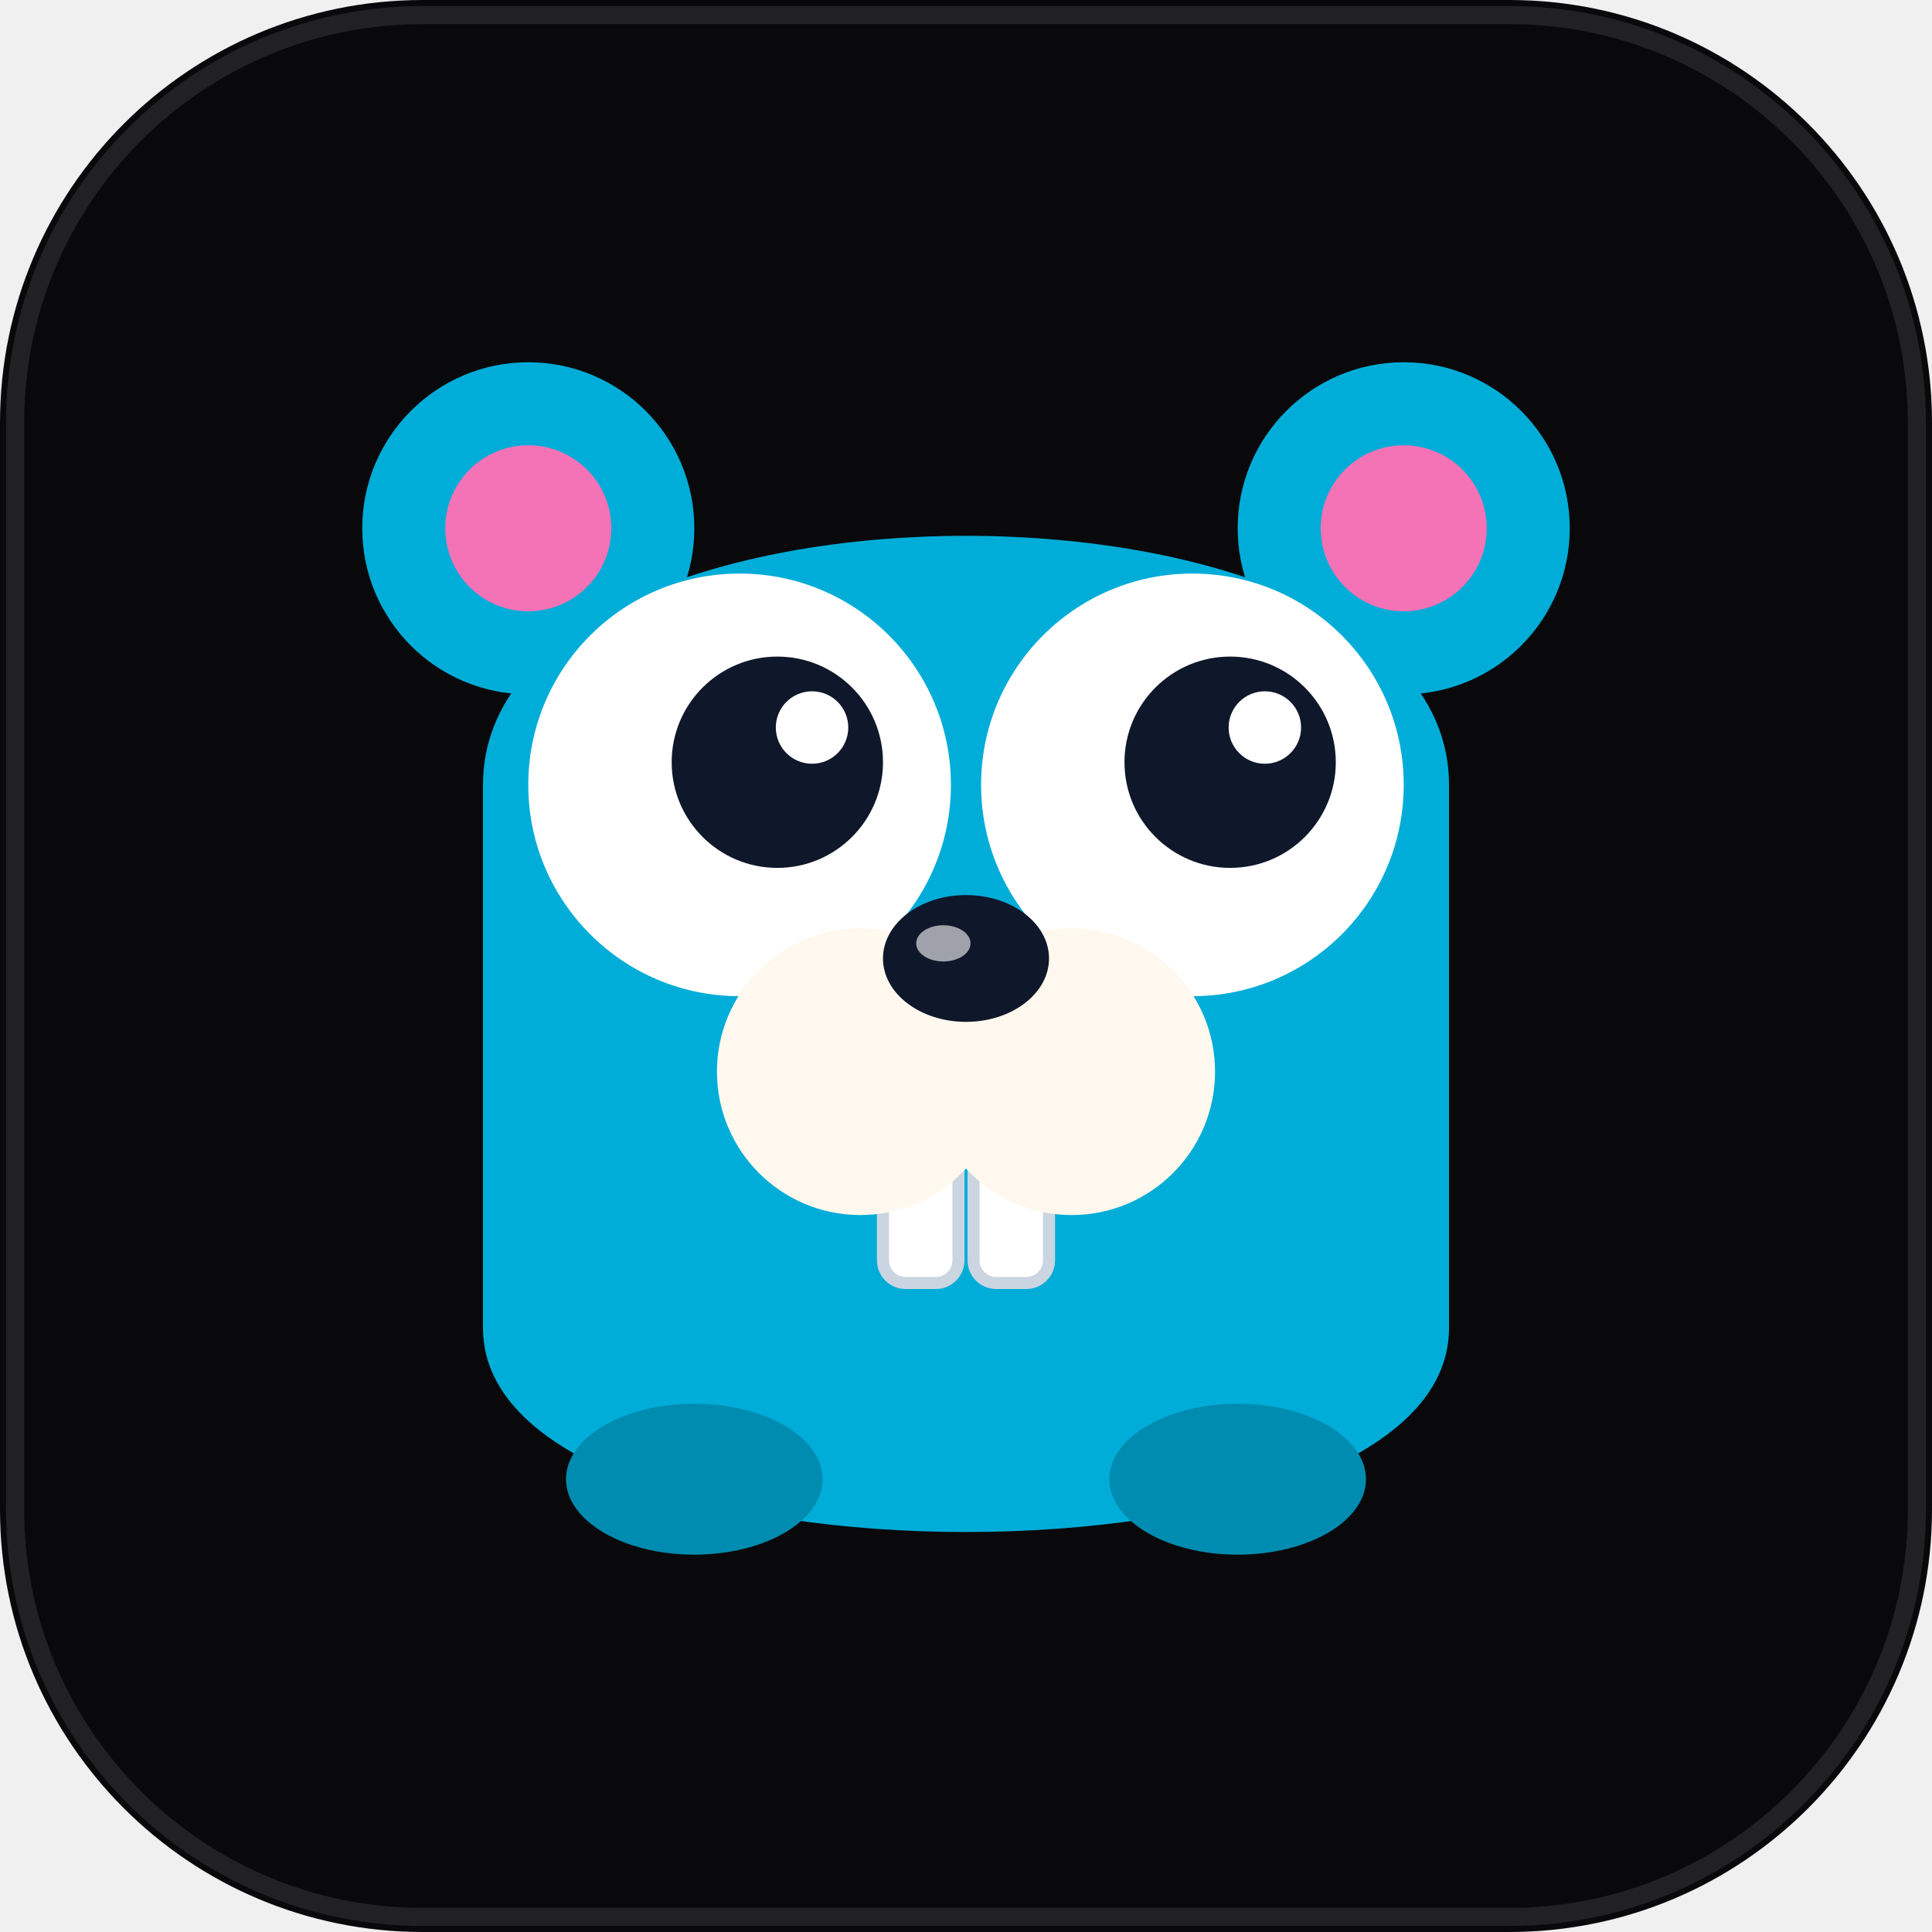
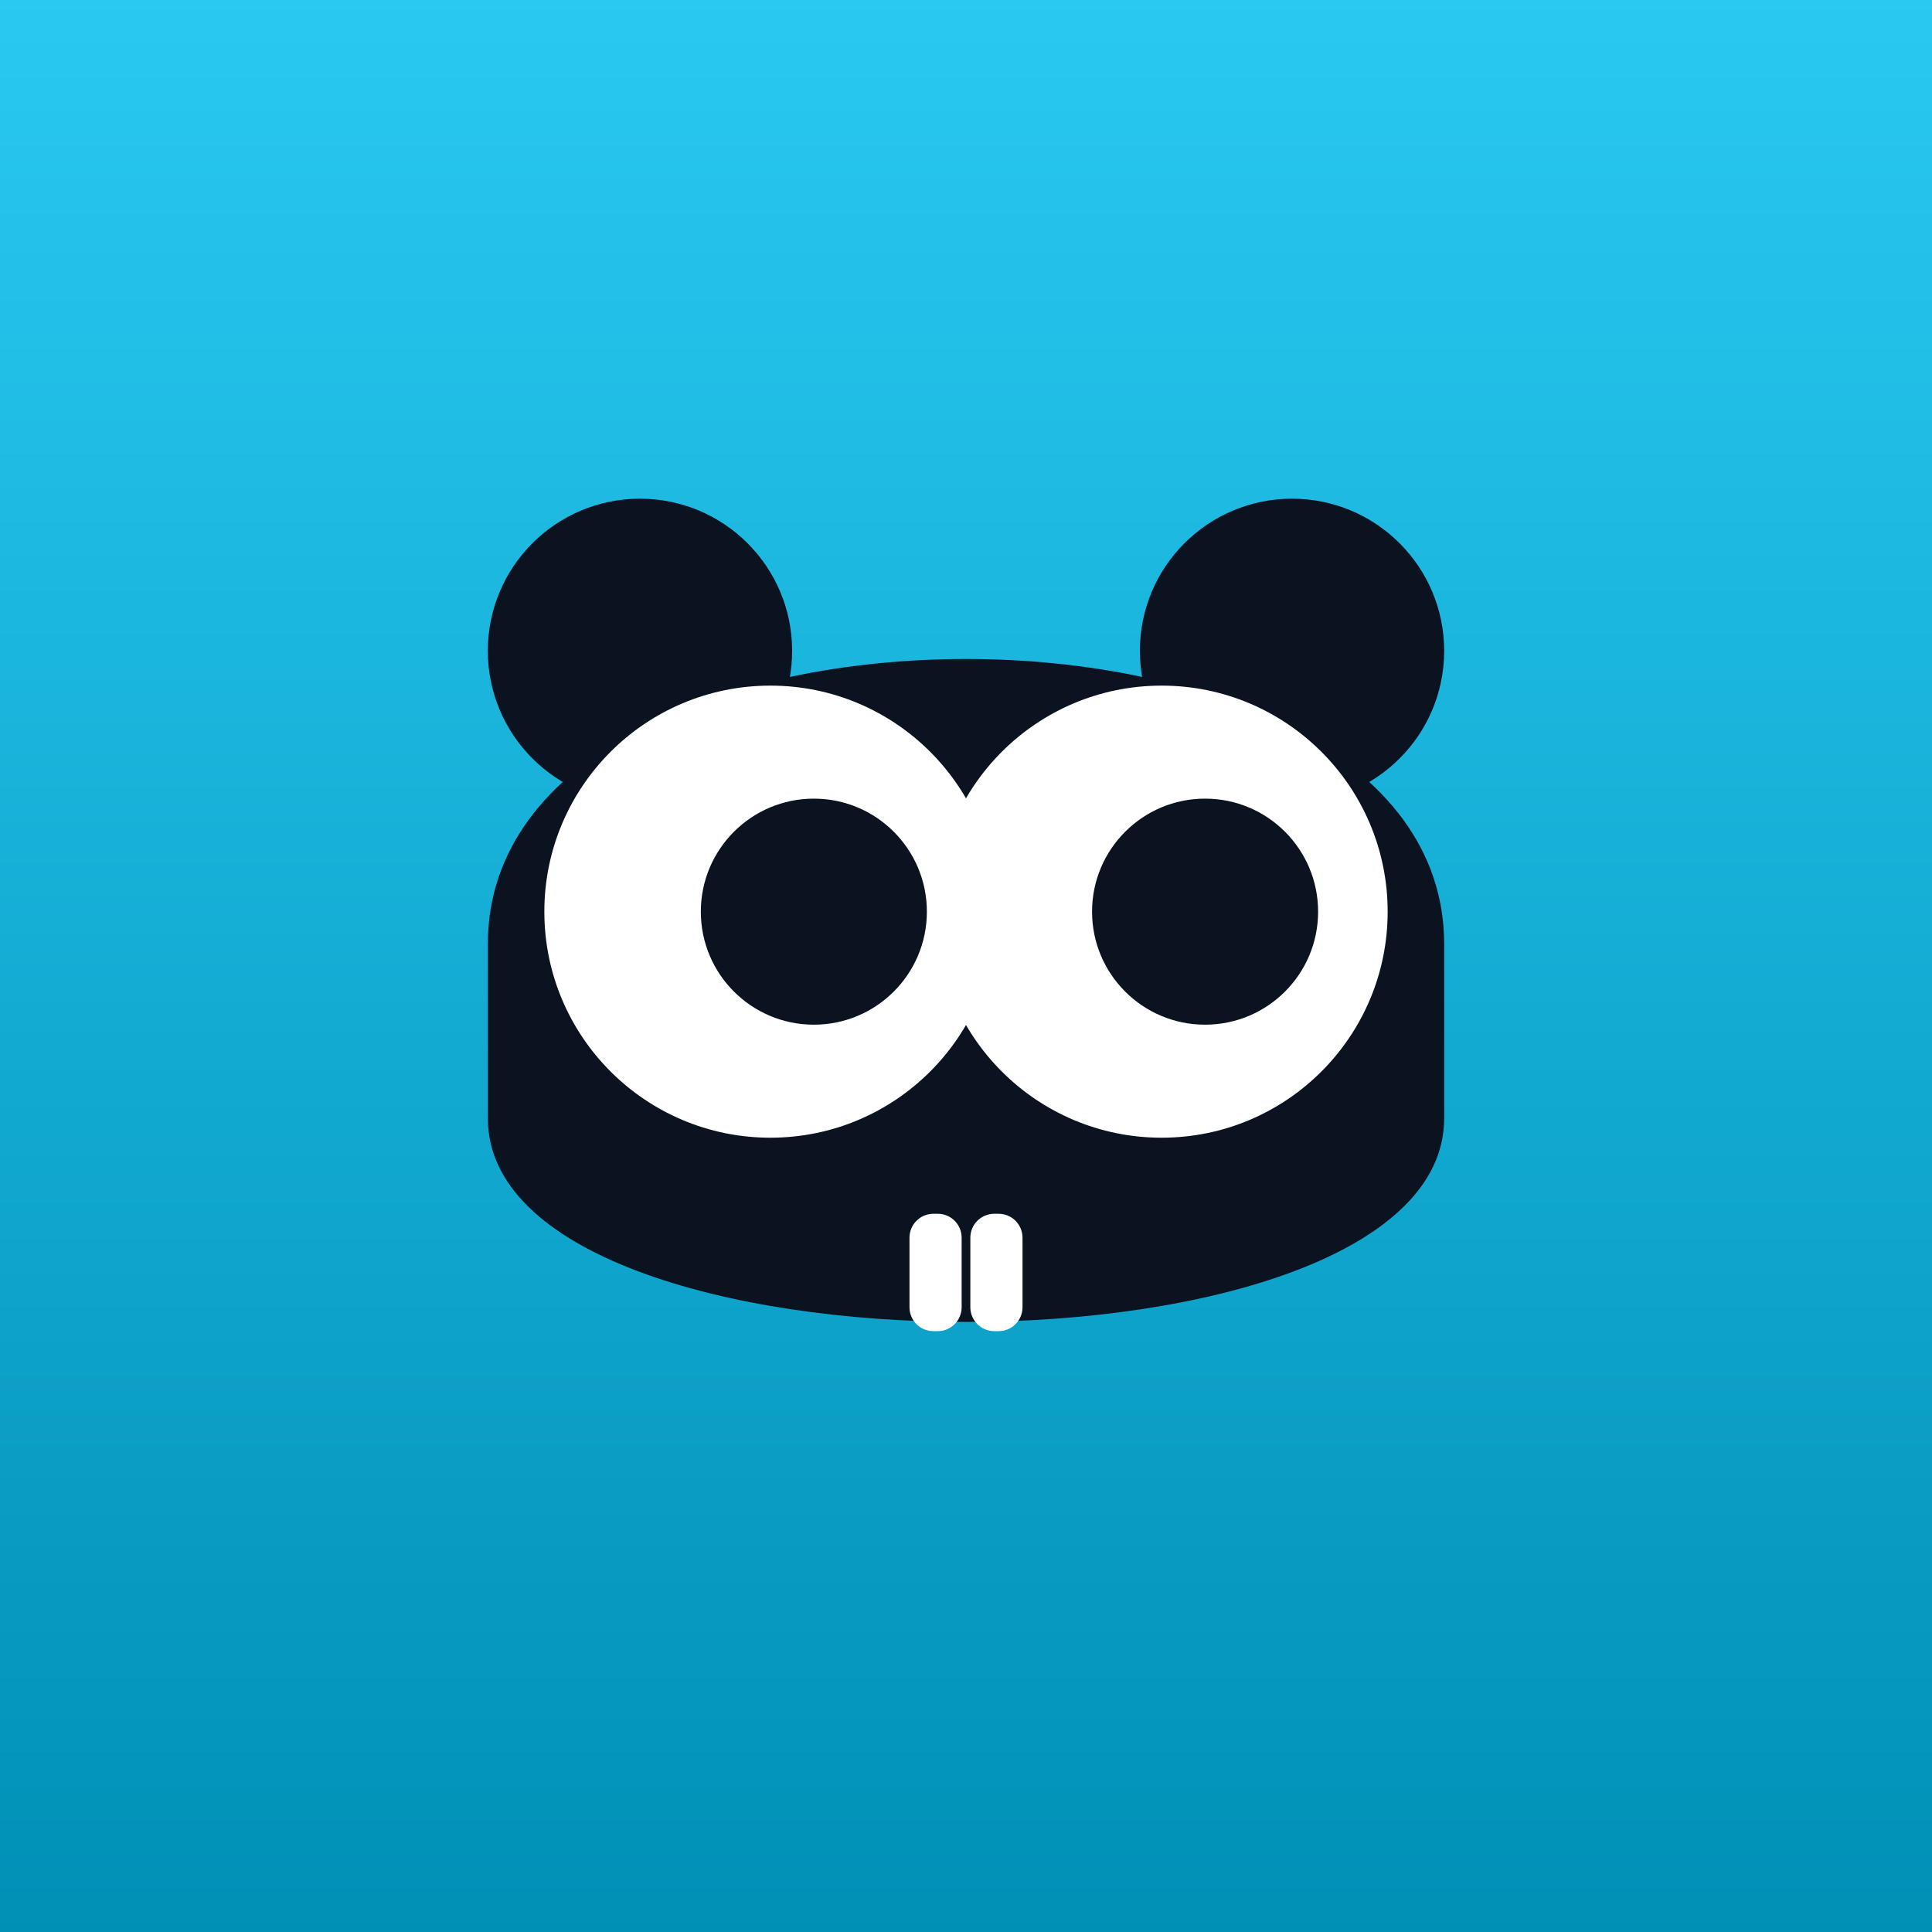
- <svg xmlns="http://www.w3.org/2000/svg" viewBox="0 0 128 128" width="100%" height="100%">
-   <rect width="128" height="128" rx="28" fill="#09090b" />
-   <rect x="1" y="1" width="126" height="126" rx="27" fill="none" stroke="rgba(255, 255, 255, 0.1)" stroke-width="1.2" />
-   <g>
-     <circle cx="35" cy="35" r="11" fill="#00ADD8" />
-     <circle cx="35" cy="35" r="5.5" fill="#F472B6" />
-     <circle cx="93" cy="35" r="11" fill="#00ADD8" />
-     <circle cx="93" cy="35" r="5.5" fill="#F472B6" />
-     <path d="M 32 52 C 32 30, 96 30, 96 52 L 96 88 C 96 106, 32 106, 32 88 Z" fill="#00ADD8" />
-     <rect x="58.5" y="76" width="5" height="9" rx="1.5" fill="#ffffff" stroke="#cbd5e1" stroke-width="0.8" />
-     <rect x="64.5" y="76" width="5" height="9" rx="1.5" fill="#ffffff" stroke="#cbd5e1" stroke-width="0.8" />
-     <circle cx="49" cy="52" r="14" fill="#ffffff" />
-     <circle cx="79" cy="52" r="14" fill="#ffffff" />
-     <circle cx="51.5" cy="50.5" r="7" fill="#0f172a" />
-     <circle cx="53.8" cy="48.2" r="2.4" fill="#ffffff" />
-     <circle cx="81.5" cy="50.5" r="7" fill="#0f172a" />
-     <circle cx="83.8" cy="48.2" r="2.4" fill="#ffffff" />
-     <circle cx="57" cy="71" r="9.5" fill="#fff8ee" />
-     <circle cx="71" cy="71" r="9.5" fill="#fff8ee" />
-     <ellipse cx="64" cy="71" rx="7" ry="6" fill="#fff8ee" />
-     <ellipse cx="64" cy="63.5" rx="5.5" ry="4.2" fill="#0f172a" />
-     <ellipse cx="62.5" cy="62.5" rx="1.8" ry="1.2" fill="#ffffff" opacity="0.6" />
-     <ellipse cx="46" cy="98" rx="8.5" ry="5" fill="#008cb0" />
-     <ellipse cx="82" cy="98" rx="8.5" ry="5" fill="#008cb0" />
+ <svg xmlns="http://www.w3.org/2000/svg" viewBox="0 0 64 64" width="64" height="64" role="img" aria-label="The Go Bible">
+   <defs>
+     <linearGradient id="gbMaskable" x1="0" y1="0" x2="0" y2="1">
+       <stop offset="0" stop-color="#29C9F2" />
+       <stop offset="1" stop-color="#0090B6" />
+     </linearGradient>
+   </defs>
+   <rect width="64" height="64" fill="url(#gbMaskable)" />
+   <g transform="translate(32 32) scale(0.72) translate(-32 -32)">
+     <g fill="#0B1220">
+       <circle cx="17" cy="17.5" r="7" />
+       <circle cx="47" cy="17.5" r="7" />
+       <path d="M10 31 C10 13.5, 54 13.5, 54 31 L54 39 C54 51.5, 10 51.5, 10 39 Z" />
+     </g>
+     <circle cx="23" cy="29.5" r="10.4" fill="#FFFFFF" />
+     <circle cx="41" cy="29.5" r="10.4" fill="#FFFFFF" />
+     <circle cx="25" cy="29.5" r="5.2" fill="#0B1220" />
+     <circle cx="43" cy="29.5" r="5.2" fill="#0B1220" />
+     <rect x="29.4" y="43.4" width="2.4" height="5.4" rx="1.1" fill="#FFFFFF" />
+     <rect x="32.2" y="43.4" width="2.4" height="5.4" rx="1.1" fill="#FFFFFF" />
  </g>
</svg>
